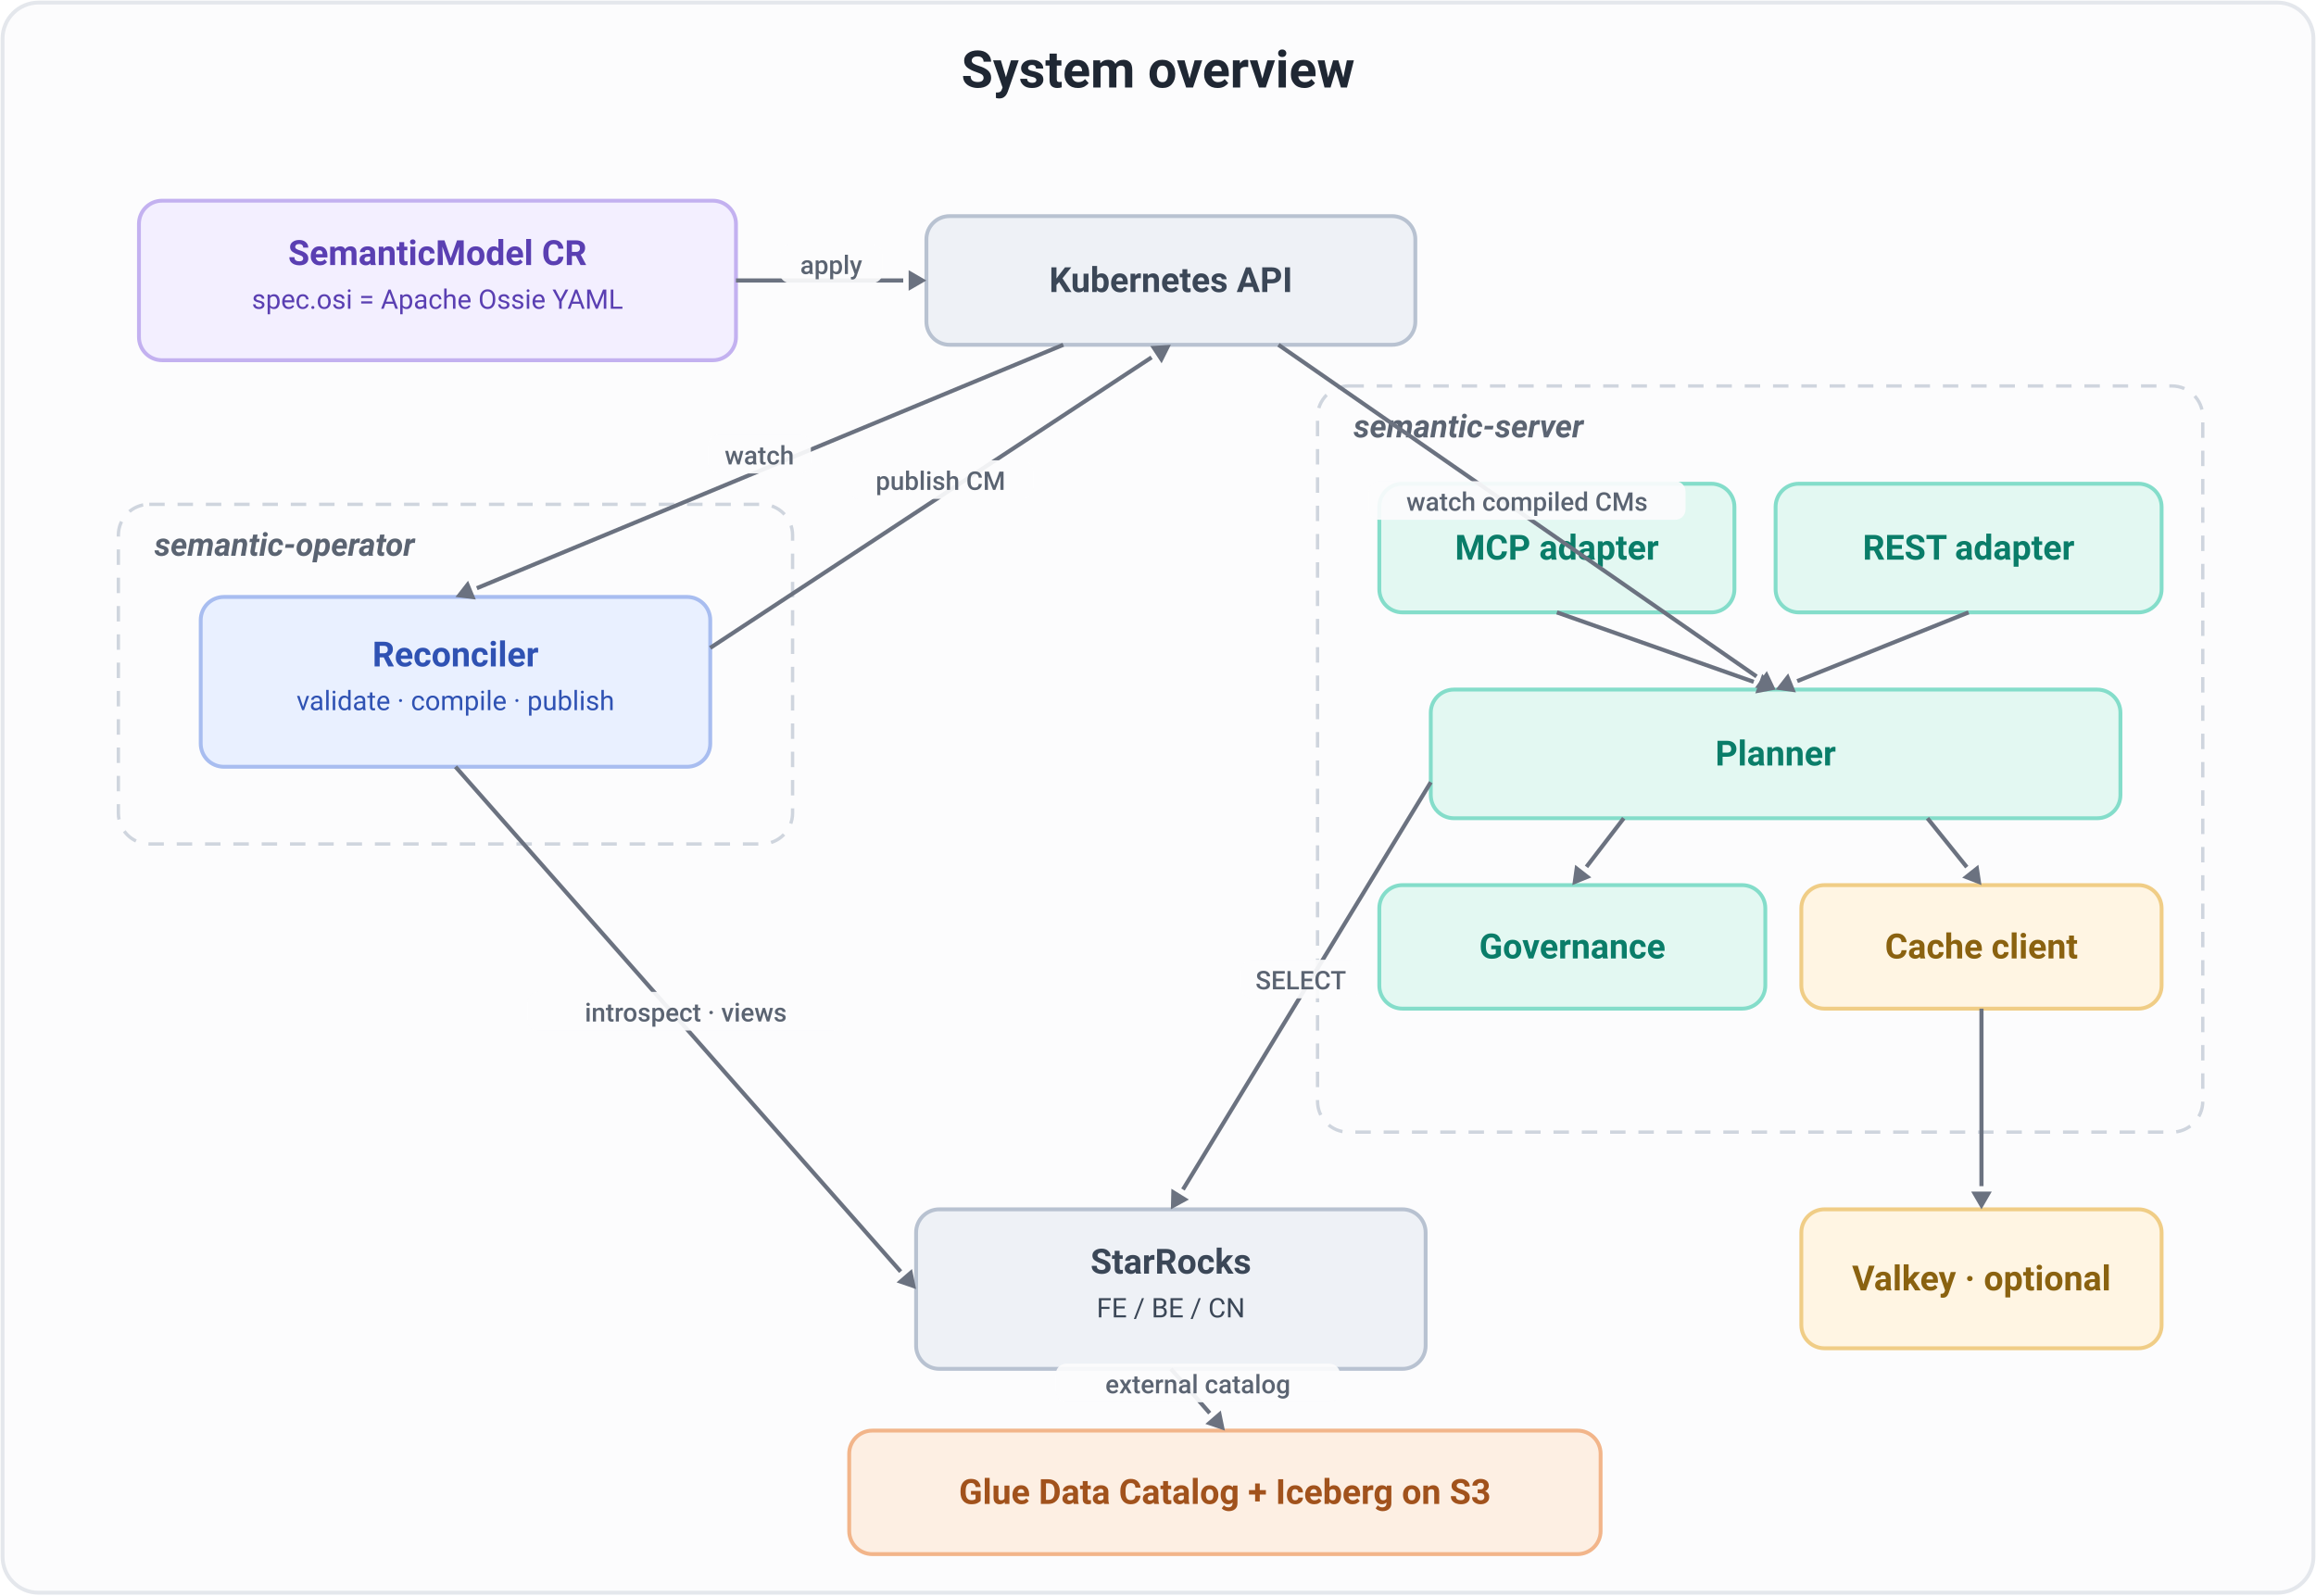
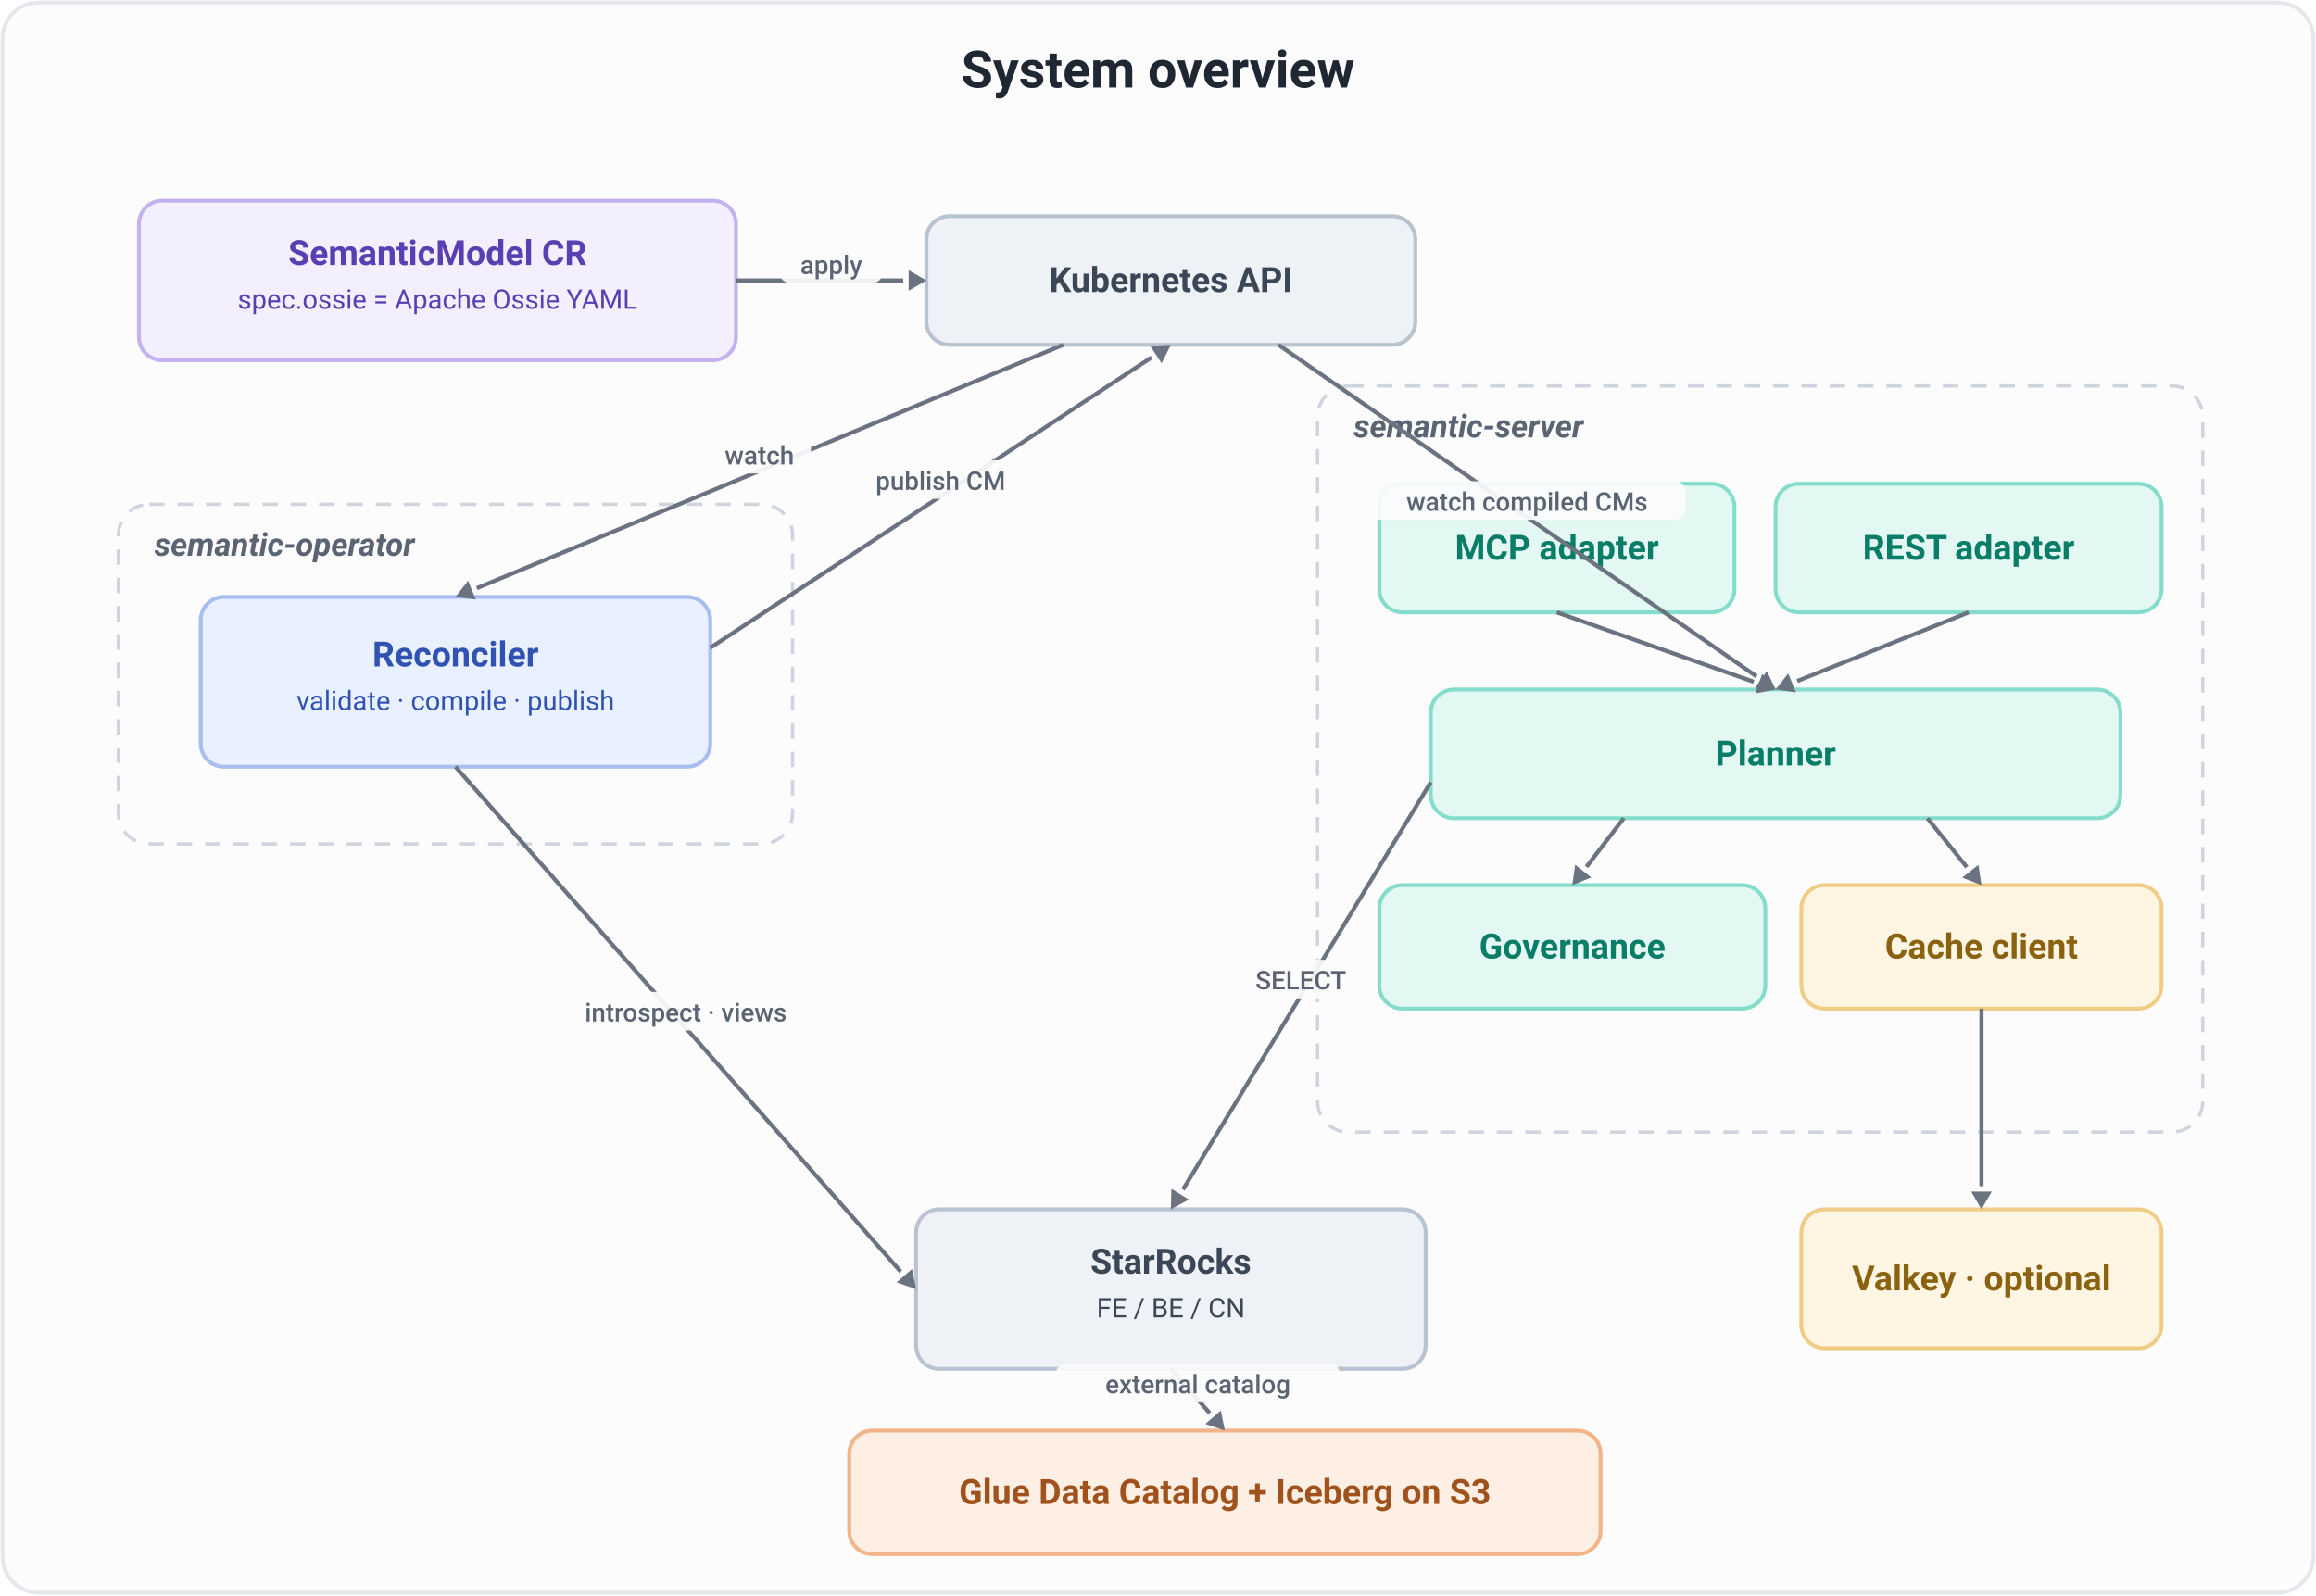
<svg xmlns="http://www.w3.org/2000/svg" width="900" height="620" viewBox="0 0 900 620" role="img">
  <rect x="1" y="1" width="898" height="618" rx="14" fill="#fcfcfd" stroke="#e4e7ec" stroke-width="1.5" />
  <text x="450.0" y="34.0" font-family="-apple-system, BlinkMacSystemFont, 'Segoe UI', Roboto, Helvetica, Arial, sans-serif" font-size="20" font-weight="700" fill="#1f2733" text-anchor="middle">System overview</text>
  <rect x="46" y="196" width="262" height="132" rx="12" fill="none" stroke="#cfd5de" stroke-width="1.3" stroke-dasharray="6 5" />
  <text x="60.0" y="216.0" font-family="-apple-system, BlinkMacSystemFont, 'Segoe UI', Roboto, Helvetica, Arial, sans-serif" font-size="12.5" font-weight="600" fill="#5b6472" text-anchor="start" font-style="italic">semantic-operator</text>
  <rect x="512" y="150" width="344" height="290" rx="12" fill="none" stroke="#cfd5de" stroke-width="1.3" stroke-dasharray="6 5" />
  <text x="526.0" y="170.0" font-family="-apple-system, BlinkMacSystemFont, 'Segoe UI', Roboto, Helvetica, Arial, sans-serif" font-size="12.5" font-weight="600" fill="#5b6472" text-anchor="start" font-style="italic">semantic-server</text>
  <rect x="54" y="78" width="232" height="62" rx="9" fill="#f3efff" stroke="#c3b1f0" stroke-width="1.5" />
  <text x="170.0" y="103.0" font-family="-apple-system, BlinkMacSystemFont, 'Segoe UI', Roboto, Helvetica, Arial, sans-serif" font-size="13.5" font-weight="700" fill="#5a3fb2" text-anchor="middle">SemanticModel CR</text>
-   <text x="170.0" y="120.0" font-family="-apple-system, BlinkMacSystemFont, 'Segoe UI', Roboto, Helvetica, Arial, sans-serif" font-size="10.5" font-weight="400" fill="#5a3fb2" text-anchor="middle">spec.osi = Apache Ossie YAML</text>
+   <text x="170.0" y="120.0" font-family="-apple-system, BlinkMacSystemFont, 'Segoe UI', Roboto, Helvetica, Arial, sans-serif" font-size="10.5" font-weight="400" fill="#5a3fb2" text-anchor="middle">spec.ossie = Apache Ossie YAML</text>
  <rect x="360" y="84" width="190" height="50" rx="9" fill="#eef1f6" stroke="#b8c2d1" stroke-width="1.5" />
  <text x="455.0" y="113.5" font-family="-apple-system, BlinkMacSystemFont, 'Segoe UI', Roboto, Helvetica, Arial, sans-serif" font-size="13.5" font-weight="700" fill="#3b4757" text-anchor="middle">Kubernetes API</text>
  <rect x="78" y="232" width="198" height="66" rx="9" fill="#e9f0ff" stroke="#a8bdf0" stroke-width="1.5" />
  <text x="177.0" y="259.0" font-family="-apple-system, BlinkMacSystemFont, 'Segoe UI', Roboto, Helvetica, Arial, sans-serif" font-size="13.5" font-weight="700" fill="#2f52b3" text-anchor="middle">Reconciler</text>
  <text x="177.0" y="276.0" font-family="-apple-system, BlinkMacSystemFont, 'Segoe UI', Roboto, Helvetica, Arial, sans-serif" font-size="10.5" font-weight="400" fill="#2f52b3" text-anchor="middle">validate · compile · publish</text>
  <rect x="536" y="188" width="138" height="50" rx="9" fill="#e3f8f2" stroke="#84ddca" stroke-width="1.5" />
  <text x="605.0" y="217.5" font-family="-apple-system, BlinkMacSystemFont, 'Segoe UI', Roboto, Helvetica, Arial, sans-serif" font-size="13.5" font-weight="700" fill="#0a7d69" text-anchor="middle">MCP adapter</text>
  <rect x="690" y="188" width="150" height="50" rx="9" fill="#e3f8f2" stroke="#84ddca" stroke-width="1.5" />
  <text x="765.0" y="217.5" font-family="-apple-system, BlinkMacSystemFont, 'Segoe UI', Roboto, Helvetica, Arial, sans-serif" font-size="13.5" font-weight="700" fill="#0a7d69" text-anchor="middle">REST adapter</text>
  <rect x="556" y="268" width="268" height="50" rx="9" fill="#e3f8f2" stroke="#84ddca" stroke-width="1.5" />
  <text x="690.0" y="297.5" font-family="-apple-system, BlinkMacSystemFont, 'Segoe UI', Roboto, Helvetica, Arial, sans-serif" font-size="13.5" font-weight="700" fill="#0a7d69" text-anchor="middle">Planner</text>
  <rect x="536" y="344" width="150" height="48" rx="9" fill="#e3f8f2" stroke="#84ddca" stroke-width="1.5" />
  <text x="611.0" y="372.5" font-family="-apple-system, BlinkMacSystemFont, 'Segoe UI', Roboto, Helvetica, Arial, sans-serif" font-size="13.5" font-weight="700" fill="#0a7d69" text-anchor="middle">Governance</text>
  <rect x="700" y="344" width="140" height="48" rx="9" fill="#fff5e3" stroke="#f0cd86" stroke-width="1.5" />
  <text x="770.0" y="372.5" font-family="-apple-system, BlinkMacSystemFont, 'Segoe UI', Roboto, Helvetica, Arial, sans-serif" font-size="13.5" font-weight="700" fill="#8a6210" text-anchor="middle">Cache client</text>
  <rect x="356" y="470" width="198" height="62" rx="9" fill="#eef1f6" stroke="#b8c2d1" stroke-width="1.5" />
  <text x="455.0" y="495.0" font-family="-apple-system, BlinkMacSystemFont, 'Segoe UI', Roboto, Helvetica, Arial, sans-serif" font-size="13.5" font-weight="700" fill="#3b4757" text-anchor="middle">StarRocks</text>
  <text x="455.0" y="512.0" font-family="-apple-system, BlinkMacSystemFont, 'Segoe UI', Roboto, Helvetica, Arial, sans-serif" font-size="10.5" font-weight="400" fill="#3b4757" text-anchor="middle">FE / BE / CN</text>
  <rect x="700" y="470" width="140" height="54" rx="9" fill="#fff5e3" stroke="#f0cd86" stroke-width="1.5" />
  <text x="770.0" y="501.5" font-family="-apple-system, BlinkMacSystemFont, 'Segoe UI', Roboto, Helvetica, Arial, sans-serif" font-size="13.5" font-weight="700" fill="#8a6210" text-anchor="middle">Valkey · optional</text>
  <rect x="330" y="556" width="292" height="48" rx="9" fill="#fdefe3" stroke="#f2b58a" stroke-width="1.5" />
  <text x="476.0" y="584.5" font-family="-apple-system, BlinkMacSystemFont, 'Segoe UI', Roboto, Helvetica, Arial, sans-serif" font-size="13.5" font-weight="700" fill="#a1521c" text-anchor="middle">Glue Data Catalog + Iceberg on S3</text>
  <line x1="286.0" y1="109.0" x2="351.0" y2="109.0" stroke="#6b7280" stroke-width="1.6" />
  <polygon points="360.0,109.0 353.1,113.0 353.1,105.0" fill="#6b7280" />
  <rect x="303.0" y="95.0" width="40.0" height="15" rx="4" fill="#fcfcfd" opacity="0.92" />
  <text x="323.0" y="106.5" font-family="-apple-system, BlinkMacSystemFont, 'Segoe UI', Roboto, Helvetica, Arial, sans-serif" font-size="10" font-weight="500" fill="#5b6472" text-anchor="middle">apply</text>
  <line x1="413.2" y1="134.0" x2="185.3" y2="228.6" stroke="#6b7280" stroke-width="1.6" />
  <polygon points="177.0,232.0 181.9,225.7 184.9,233.0" fill="#6b7280" />
  <rect x="275.1" y="169.0" width="40.0" height="15" rx="4" fill="#fcfcfd" opacity="0.92" />
  <text x="295.1" y="180.5" font-family="-apple-system, BlinkMacSystemFont, 'Segoe UI', Roboto, Helvetica, Arial, sans-serif" font-size="10" font-weight="500" fill="#5b6472" text-anchor="middle">watch</text>
  <line x1="276.0" y1="251.8" x2="447.5" y2="138.9" stroke="#6b7280" stroke-width="1.6" />
  <polygon points="455.0,134.0 451.4,141.2 447.0,134.5" fill="#6b7280" />
  <rect x="329.5" y="178.9" width="72.0" height="15" rx="4" fill="#fcfcfd" opacity="0.92" />
  <text x="365.5" y="190.4" font-family="-apple-system, BlinkMacSystemFont, 'Segoe UI', Roboto, Helvetica, Arial, sans-serif" font-size="10" font-weight="500" fill="#5b6472" text-anchor="middle">publish CM</text>
  <line x1="496.8" y1="134.0" x2="682.6" y2="262.9" stroke="#6b7280" stroke-width="1.6" />
  <polygon points="690.0,268.0 682.0,267.3 686.6,260.8" fill="#6b7280" />
  <rect x="531.8" y="187.0" width="123.2" height="15" rx="4" fill="#fcfcfd" opacity="0.92" />
  <text x="593.4" y="198.5" font-family="-apple-system, BlinkMacSystemFont, 'Segoe UI', Roboto, Helvetica, Arial, sans-serif" font-size="10" font-weight="500" fill="#5b6472" text-anchor="middle">watch compiled CMs</text>
  <line x1="605.0" y1="238.0" x2="681.5" y2="265.0" stroke="#6b7280" stroke-width="1.6" />
  <polygon points="690.0,268.0 682.1,269.5 684.8,261.9" fill="#6b7280" />
  <line x1="765.0" y1="238.0" x2="698.4" y2="264.7" stroke="#6b7280" stroke-width="1.6" />
  <polygon points="690.0,268.0 694.9,261.7 697.9,269.1" fill="#6b7280" />
  <line x1="631.0" y1="318.0" x2="616.5" y2="336.9" stroke="#6b7280" stroke-width="1.6" />
  <polygon points="611.0,344.0 612.1,336.1 618.4,341.0" fill="#6b7280" />
  <line x1="749.0" y1="318.0" x2="764.3" y2="337.0" stroke="#6b7280" stroke-width="1.6" />
  <polygon points="770.0,344.0 762.5,341.1 768.8,336.1" fill="#6b7280" />
  <line x1="770.0" y1="392.0" x2="770.0" y2="461.0" stroke="#6b7280" stroke-width="1.6" />
  <polygon points="770.0,470.0 766.0,463.1 774.0,463.1" fill="#6b7280" />
  <line x1="177.0" y1="298.0" x2="350.0" y2="494.2" stroke="#6b7280" stroke-width="1.6" />
  <polygon points="356.0,501.0 348.4,498.4 354.4,493.2" fill="#6b7280" />
  <rect x="204.9" y="385.5" width="123.2" height="15" rx="4" fill="#fcfcfd" opacity="0.92" />
  <text x="266.5" y="397.0" font-family="-apple-system, BlinkMacSystemFont, 'Segoe UI', Roboto, Helvetica, Arial, sans-serif" font-size="10" font-weight="500" fill="#5b6472" text-anchor="middle">introspect · views</text>
  <line x1="556.0" y1="304.0" x2="459.7" y2="462.3" stroke="#6b7280" stroke-width="1.6" />
  <polygon points="455.0,470.0 455.2,462.0 462.0,466.2" fill="#6b7280" />
  <rect x="482.3" y="373.0" width="46.4" height="15" rx="4" fill="#fcfcfd" opacity="0.92" />
  <text x="505.5" y="384.5" font-family="-apple-system, BlinkMacSystemFont, 'Segoe UI', Roboto, Helvetica, Arial, sans-serif" font-size="10" font-weight="500" fill="#5b6472" text-anchor="middle">SELECT</text>
  <line x1="455.0" y1="532.0" x2="470.1" y2="549.2" stroke="#6b7280" stroke-width="1.6" />
  <polygon points="476.0,556.0 468.4,553.4 474.4,548.2" fill="#6b7280" />
  <rect x="410.3" y="530.0" width="110.4" height="15" rx="4" fill="#fcfcfd" opacity="0.92" />
  <text x="465.5" y="541.5" font-family="-apple-system, BlinkMacSystemFont, 'Segoe UI', Roboto, Helvetica, Arial, sans-serif" font-size="10" font-weight="500" fill="#5b6472" text-anchor="middle">external catalog</text>
</svg>
